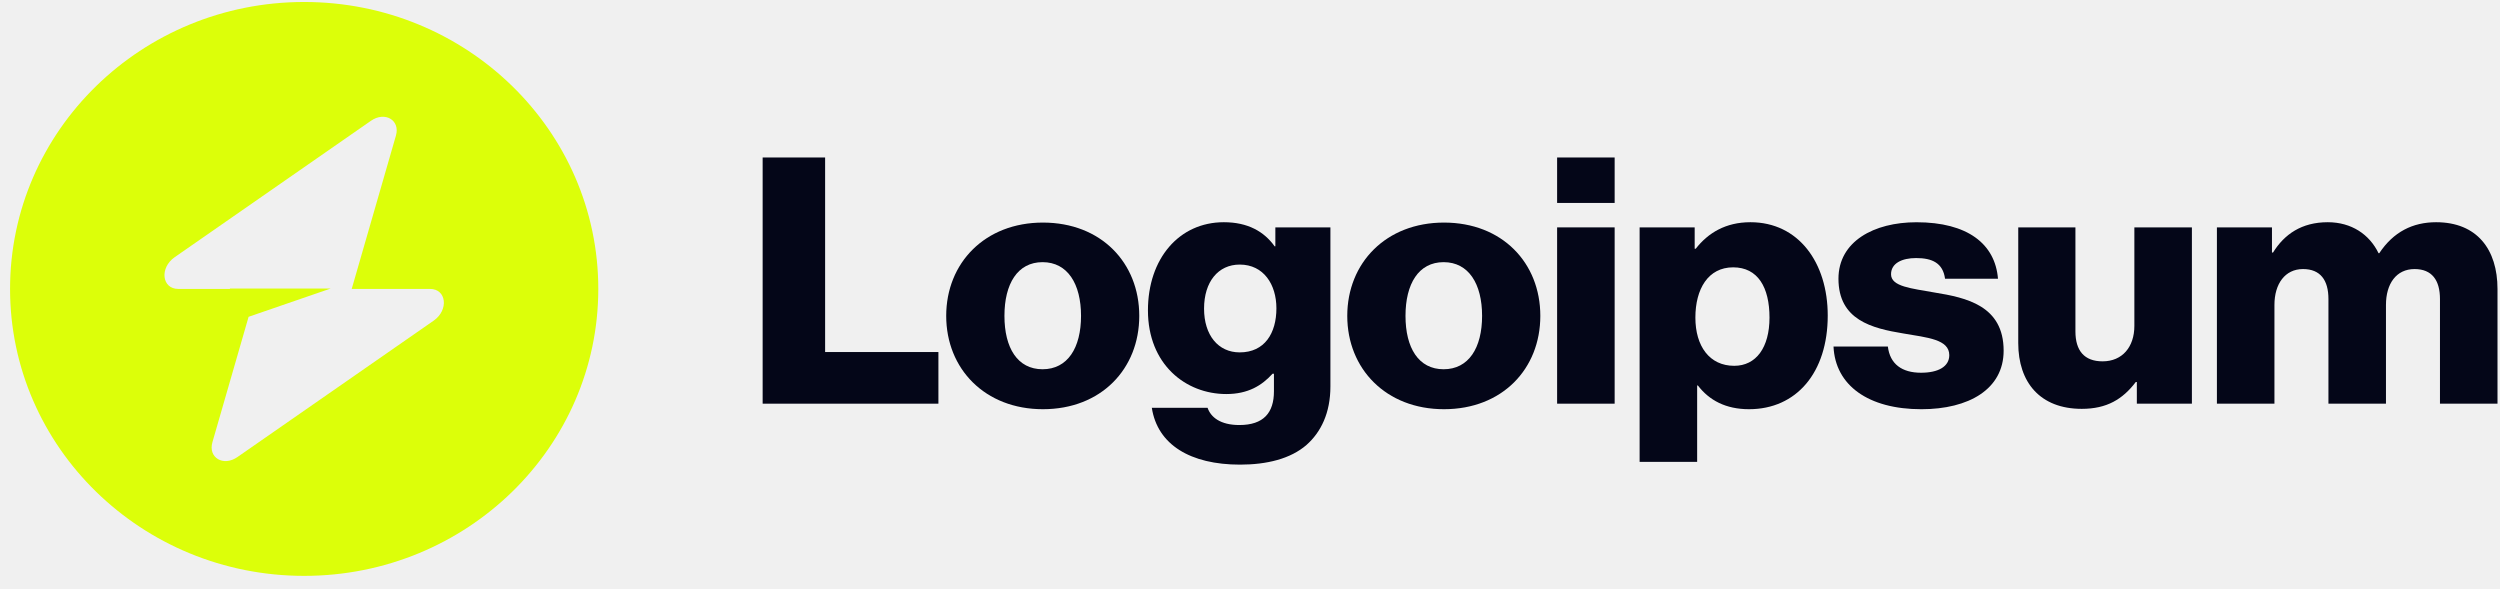
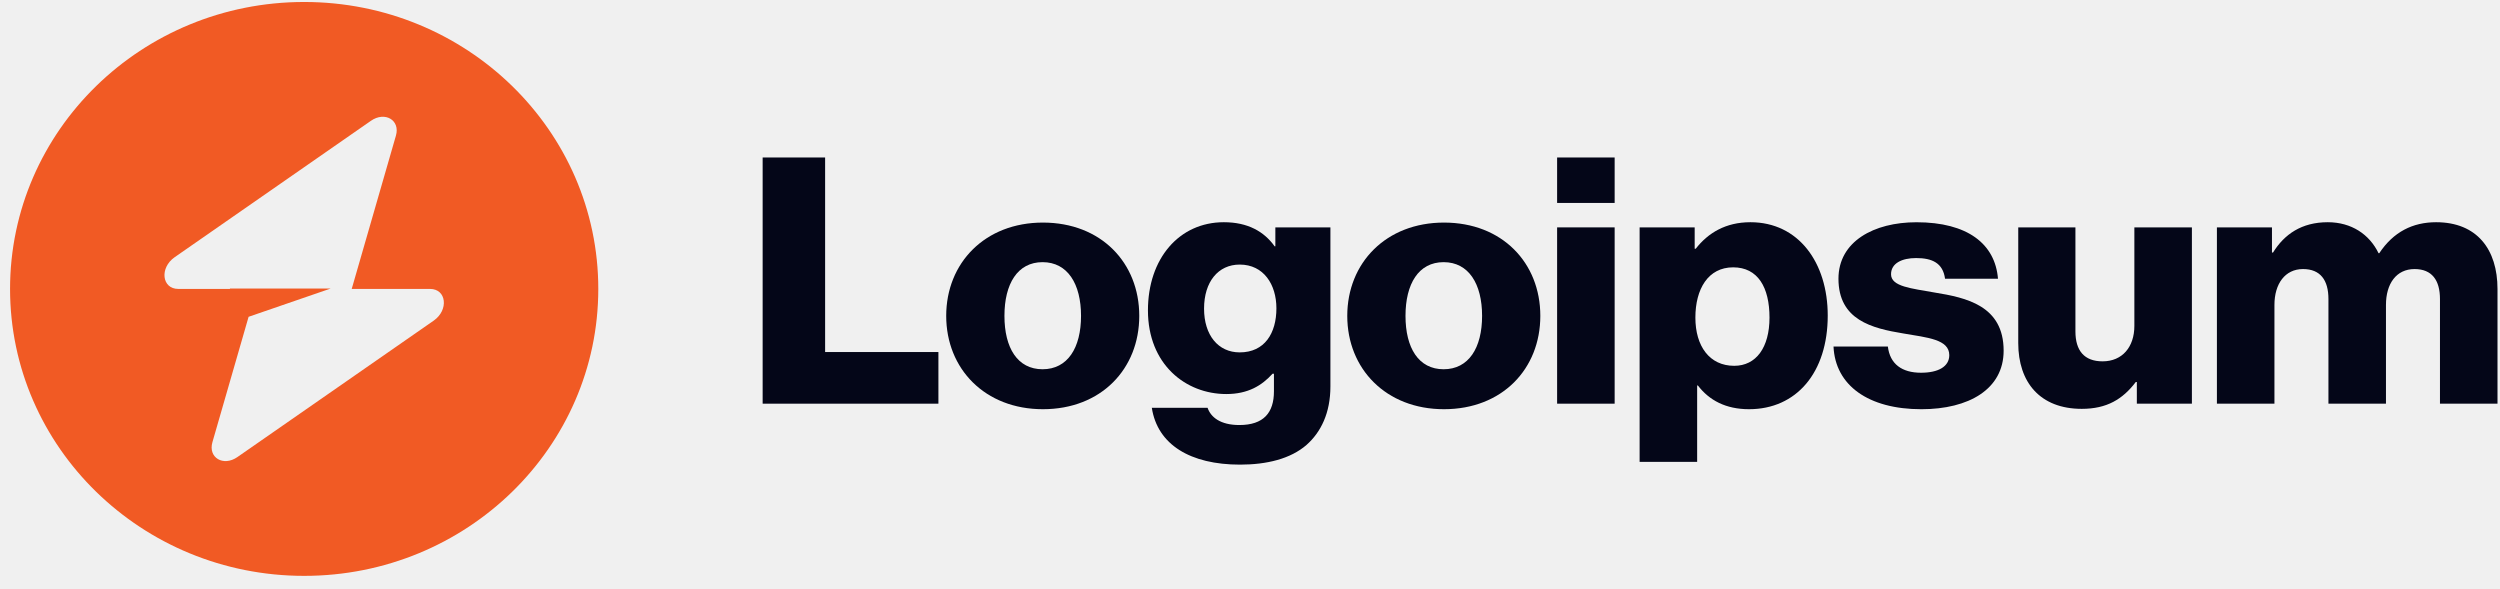
<svg xmlns="http://www.w3.org/2000/svg" width="170" height="40" viewBox="0 0 170 40" fill="none">
  <g clip-path="url(#clip0_162_22886)">
    <path d="M51.86 27.45H63.812V23.938H56.108V10.709H51.86V27.45Z" fill="#040618" />
    <path d="M70.894 25.109C69.19 25.109 68.302 23.658 68.302 21.48C68.302 19.303 69.19 17.827 70.894 17.827C72.598 17.827 73.51 19.303 73.51 21.48C73.51 23.658 72.598 25.109 70.894 25.109ZM70.918 27.826C74.878 27.826 77.47 25.086 77.47 21.48C77.47 17.874 74.878 15.135 70.918 15.135C66.982 15.135 64.342 17.874 64.342 21.48C64.342 25.086 66.982 27.826 70.918 27.826Z" fill="#040618" />
    <path d="M84.324 31.595C86.148 31.595 87.756 31.197 88.836 30.261C89.82 29.394 90.468 28.083 90.468 26.28V15.463H86.724V16.75H86.676C85.956 15.743 84.852 15.111 83.22 15.111C80.172 15.111 78.06 17.593 78.06 21.105C78.06 24.782 80.628 26.795 83.388 26.795C84.876 26.795 85.812 26.21 86.532 25.414H86.628V26.608C86.628 28.06 85.932 28.902 84.276 28.902C82.98 28.902 82.332 28.364 82.116 27.732H78.324C78.708 30.237 80.94 31.595 84.324 31.595ZM84.3 23.962C82.836 23.962 81.876 22.791 81.876 20.988C81.876 19.162 82.836 17.991 84.3 17.991C85.932 17.991 86.796 19.349 86.796 20.965C86.796 22.651 86.004 23.962 84.3 23.962Z" fill="#040618" />
    <path d="M98.166 25.109C96.462 25.109 95.574 23.658 95.574 21.48C95.574 19.303 96.462 17.827 98.166 17.827C99.87 17.827 100.782 19.303 100.782 21.48C100.782 23.658 99.87 25.109 98.166 25.109ZM98.19 27.826C102.15 27.826 104.742 25.086 104.742 21.48C104.742 17.874 102.15 15.135 98.19 15.135C94.254 15.135 91.614 17.874 91.614 21.48C91.614 25.086 94.254 27.826 98.19 27.826Z" fill="#040618" />
    <path d="M105.884 27.45H109.796V15.462H105.884V27.45ZM105.884 13.8H109.796V10.709H105.884V13.8Z" fill="#040618" />
    <path d="M111.494 31.408H115.406V26.21H115.454C116.222 27.217 117.35 27.826 118.934 27.826C122.15 27.826 124.286 25.343 124.286 21.457C124.286 17.851 122.294 15.111 119.03 15.111C117.35 15.111 116.15 15.837 115.31 16.914H115.238V15.463H111.494V31.408ZM117.926 24.875C116.246 24.875 115.286 23.541 115.286 21.597C115.286 19.654 116.15 18.179 117.854 18.179C119.534 18.179 120.326 19.537 120.326 21.597C120.326 23.634 119.414 24.875 117.926 24.875Z" fill="#040618" />
    <path d="M130.655 27.827C133.871 27.827 136.247 26.469 136.247 23.847C136.247 20.78 133.703 20.241 131.543 19.89C129.983 19.609 128.591 19.492 128.591 18.649C128.591 17.9 129.335 17.548 130.295 17.548C131.375 17.548 132.119 17.876 132.263 18.953H135.863C135.671 16.588 133.799 15.113 130.319 15.113C127.415 15.113 125.015 16.424 125.015 18.953C125.015 21.763 127.295 22.325 129.431 22.676C131.063 22.957 132.551 23.074 132.551 24.151C132.551 24.924 131.807 25.346 130.631 25.346C129.335 25.346 128.519 24.76 128.375 23.566H124.679C124.799 26.212 127.055 27.827 130.655 27.827Z" fill="#040618" />
    <path d="M141.561 27.802C143.265 27.802 144.345 27.147 145.233 25.976H145.305V27.451H149.049V15.463H145.137V22.16C145.137 23.588 144.321 24.571 142.977 24.571C141.729 24.571 141.129 23.845 141.129 22.534V15.463H137.241V23.33C137.241 26 138.729 27.802 141.561 27.802Z" fill="#040618" />
    <path d="M150.75 27.451H154.662V20.731C154.662 19.302 155.382 18.296 156.606 18.296C157.782 18.296 158.334 19.045 158.334 20.333V27.451H162.246V20.731C162.246 19.302 162.942 18.296 164.19 18.296C165.366 18.296 165.918 19.045 165.918 20.333V27.451H169.83V19.654C169.83 16.961 168.438 15.111 165.654 15.111C164.07 15.111 162.75 15.767 161.79 17.219H161.742C161.118 15.931 159.894 15.111 158.286 15.111C156.51 15.111 155.334 15.931 154.566 17.172H154.494V15.463H150.75V27.451Z" fill="#040618" />
-     <path fill-rule="evenodd" clip-rule="evenodd" d="M20.684 39.159C31.729 39.159 40.684 30.423 40.684 19.647C40.684 8.871 31.729 0.135 20.684 0.135C9.638 0.135 0.684 8.871 0.684 19.647C0.684 30.423 9.638 39.159 20.684 39.159ZM26.923 9.224C27.227 8.172 26.18 7.55 25.224 8.214L11.877 17.49C10.84 18.211 11.003 19.647 12.122 19.647H15.636V19.62H22.486L16.905 21.542L14.444 30.07C14.141 31.122 15.187 31.744 16.144 31.08L29.491 21.803C30.527 21.083 30.364 19.647 29.245 19.647H23.916L26.923 9.224Z" fill="#DCFF09" />
+     <path fill-rule="evenodd" clip-rule="evenodd" d="M20.684 39.159C31.729 39.159 40.684 30.423 40.684 19.647C40.684 8.871 31.729 0.135 20.684 0.135C9.638 0.135 0.684 8.871 0.684 19.647C0.684 30.423 9.638 39.159 20.684 39.159ZM26.923 9.224C27.227 8.172 26.18 7.55 25.224 8.214L11.877 17.49C10.84 18.211 11.003 19.647 12.122 19.647H15.636V19.62H22.486L16.905 21.542L14.444 30.07C14.141 31.122 15.187 31.744 16.144 31.08L29.491 21.803C30.527 21.083 30.364 19.647 29.245 19.647H23.916L26.923 9.224Z" fill="#F15A24" />
  </g>
  <defs>
    <clipPath id="clip0_162_22886">
      <rect width="170" height="40" fill="white" />
    </clipPath>
  </defs>
</svg>
